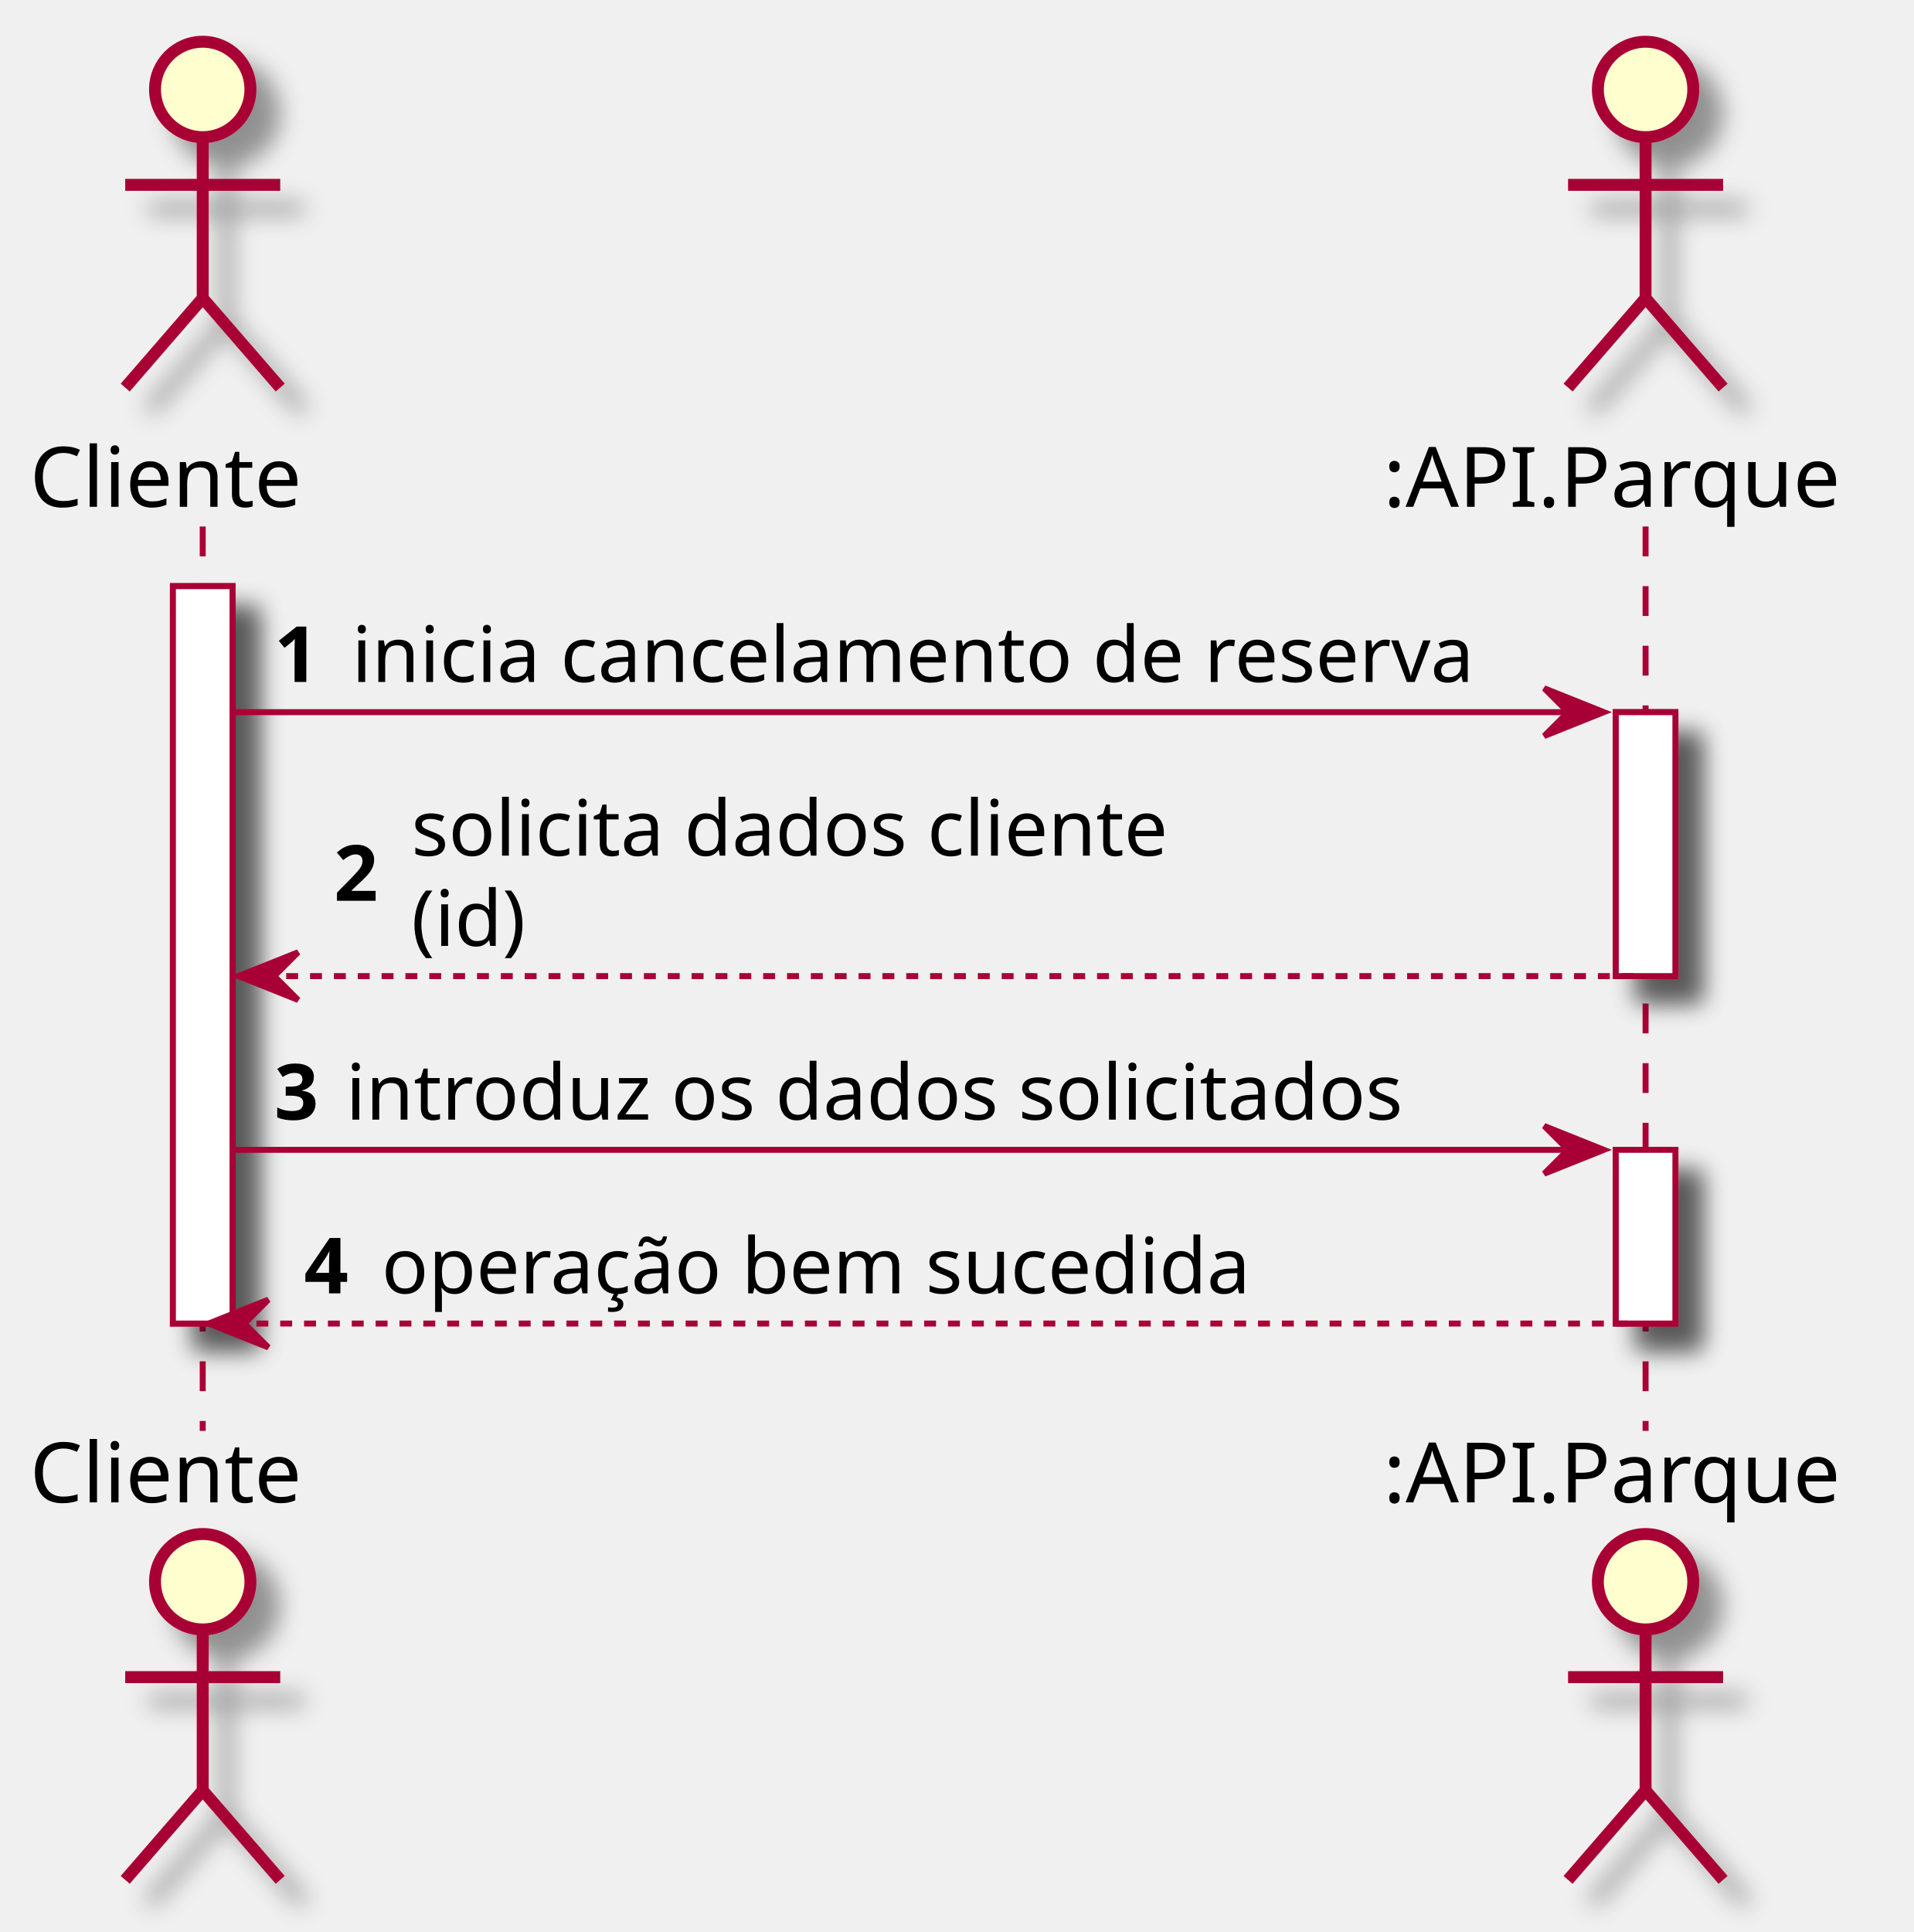
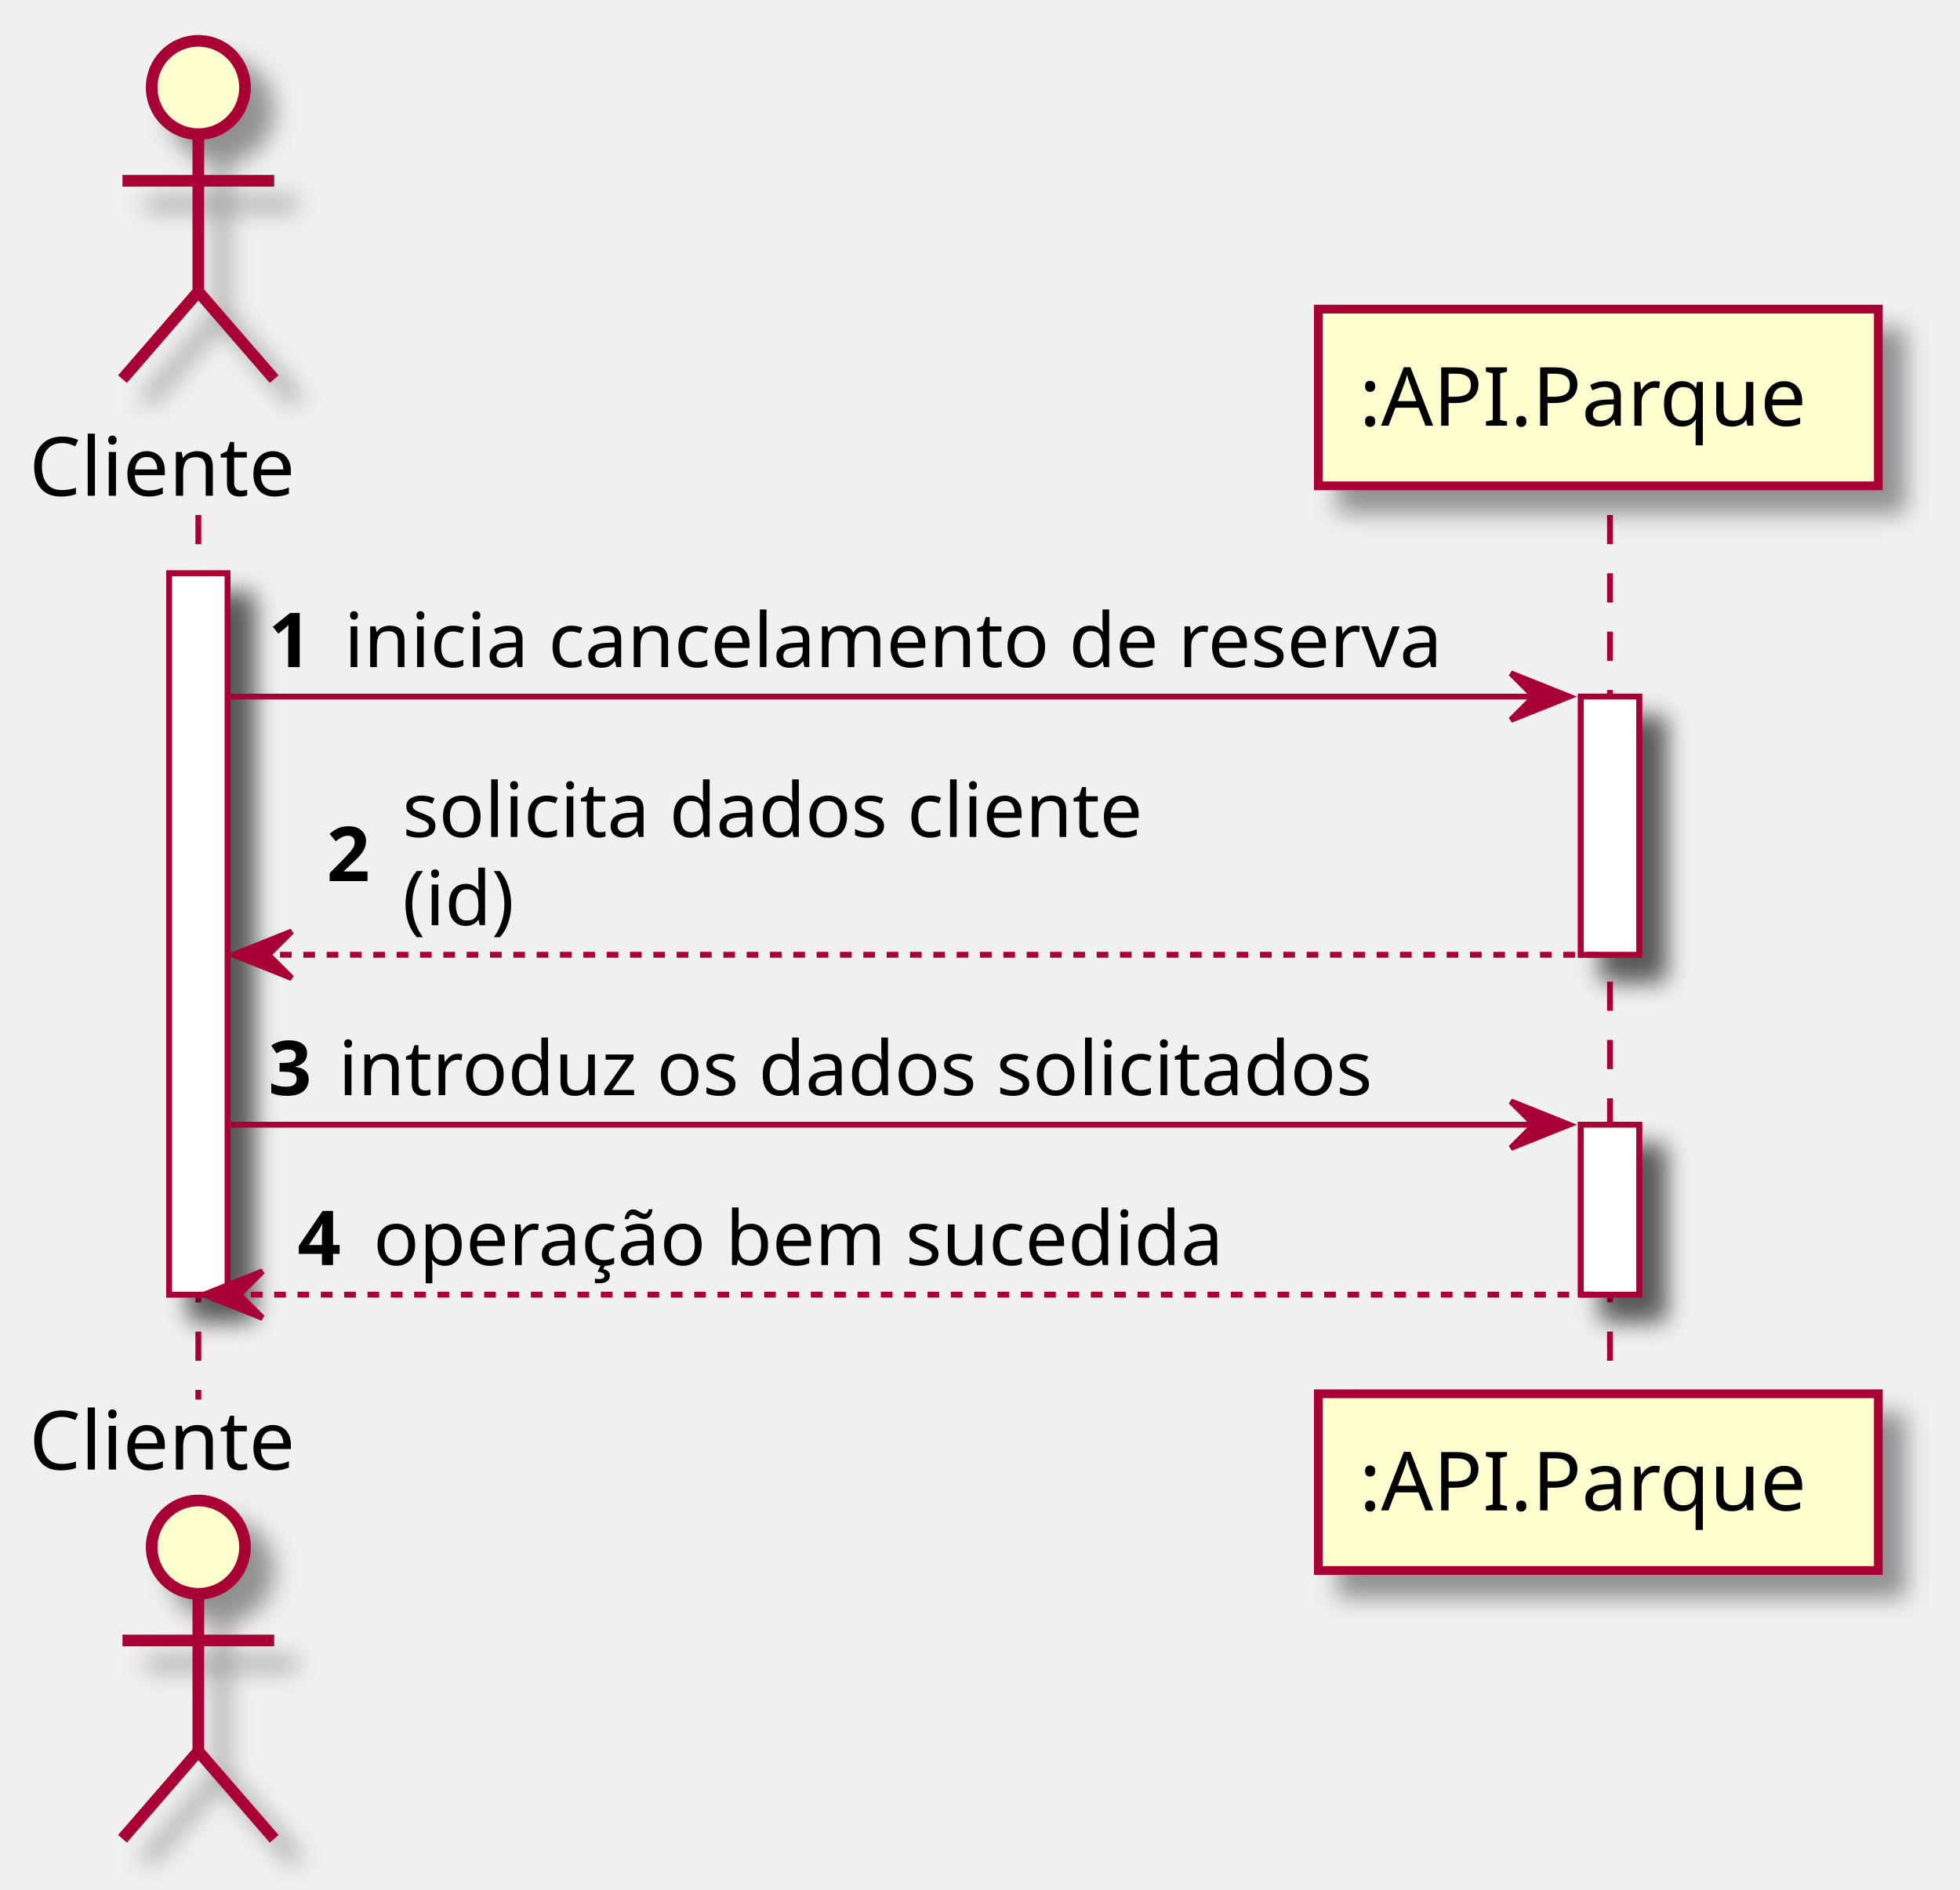
- <svg xmlns="http://www.w3.org/2000/svg" contentScriptType="application/ecmascript" contentStyleType="text/css" height="324px" preserveAspectRatio="none" style="width:321px;height:324px;" version="1.1" viewBox="0 0 321 324" width="321px" zoomAndPan="magnify">
+ <svg xmlns="http://www.w3.org/2000/svg" contentScriptType="application/ecmascript" contentStyleType="text/css" height="324px" preserveAspectRatio="none" style="width:336px;height:324px;" version="1.1" viewBox="0 0 336 324" width="336px" zoomAndPan="magnify">
  <defs>
-     <filter height="300%" id="f150g7pz8iy4g" width="300%" x="-1" y="-1">
+     <filter height="300%" id="f14127phs2xwou" width="300%" x="-1" y="-1">
      <feGaussianBlur result="blurOut" stdDeviation="2.0" />
      <feColorMatrix in="blurOut" result="blurOut2" type="matrix" values="0 0 0 0 0 0 0 0 0 0 0 0 0 0 0 0 0 0 .4 0" />
      <feOffset dx="4.0" dy="4.0" in="blurOut2" result="blurOut3" />
      <feBlend in="SourceGraphic" in2="blurOut3" mode="normal" />
    </filter>
  </defs>
  <g>
-     <rect fill="#FFFFFF" filter="url(#f150g7pz8iy4g)" height="123.664" style="stroke:#A80036;stroke-width:1.0;" width="10" x="29" y="98.297" />
-     <rect fill="#FFFFFF" filter="url(#f150g7pz8iy4g)" height="44.266" style="stroke:#A80036;stroke-width:1.0;" width="10" x="271" y="119.43" />
-     <rect fill="#FFFFFF" filter="url(#f150g7pz8iy4g)" height="29.133" style="stroke:#A80036;stroke-width:1.0;" width="10" x="271" y="192.828" />
+     <rect fill="#FFFFFF" filter="url(#f14127phs2xwou)" height="123.664" style="stroke:#A80036;stroke-width:1.0;" width="10" x="29" y="98.297" />
+     <rect fill="#FFFFFF" filter="url(#f14127phs2xwou)" height="44.266" style="stroke:#A80036;stroke-width:1.0;" width="10" x="271" y="119.43" />
+     <rect fill="#FFFFFF" filter="url(#f14127phs2xwou)" height="29.133" style="stroke:#A80036;stroke-width:1.0;" width="10" x="271" y="192.828" />
    <line style="stroke:#A80036;stroke-width:1.0;stroke-dasharray:5.0,5.0;" x1="34" x2="34" y1="88.297" y2="239.961" />
    <line style="stroke:#A80036;stroke-width:1.0;stroke-dasharray:5.0,5.0;" x1="276" x2="276" y1="88.297" y2="239.961" />
    <text fill="#000000" font-family="sans-serif" font-size="14" lengthAdjust="spacing" textLength="52" x="5" y="84.995">Cliente</text>
-     <ellipse cx="34" cy="15" fill="#FEFECE" filter="url(#f150g7pz8iy4g)" rx="8" ry="8" style="stroke:#A80036;stroke-width:2.0;" />
-     <path d="M34,23 L34,50 M21,31 L47,31 M34,50 L21,65 M34,50 L47,65 " fill="none" filter="url(#f150g7pz8iy4g)" style="stroke:#A80036;stroke-width:2.0;" />
+     <ellipse cx="34" cy="15" fill="#FEFECE" filter="url(#f14127phs2xwou)" rx="8" ry="8" style="stroke:#A80036;stroke-width:2.0;" />
+     <path d="M34,23 L34,50 M21,31 L47,31 M34,50 L21,65 M34,50 L47,65 " fill="none" filter="url(#f14127phs2xwou)" style="stroke:#A80036;stroke-width:2.0;" />
    <text fill="#000000" font-family="sans-serif" font-size="14" lengthAdjust="spacing" textLength="52" x="5" y="251.956">Cliente</text>
-     <ellipse cx="34" cy="265.258" fill="#FEFECE" filter="url(#f150g7pz8iy4g)" rx="8" ry="8" style="stroke:#A80036;stroke-width:2.0;" />
-     <path d="M34,273.258 L34,300.258 M21,281.258 L47,281.258 M34,300.258 L21,315.258 M34,300.258 L47,315.258 " fill="none" filter="url(#f150g7pz8iy4g)" style="stroke:#A80036;stroke-width:2.0;" />
-     <text fill="#000000" font-family="sans-serif" font-size="14" lengthAdjust="spacing" textLength="82" x="232" y="84.995">:API.Parque</text>
-     <ellipse cx="276" cy="15" fill="#FEFECE" filter="url(#f150g7pz8iy4g)" rx="8" ry="8" style="stroke:#A80036;stroke-width:2.0;" />
-     <path d="M276,23 L276,50 M263,31 L289,31 M276,50 L263,65 M276,50 L289,65 " fill="none" filter="url(#f150g7pz8iy4g)" style="stroke:#A80036;stroke-width:2.0;" />
-     <text fill="#000000" font-family="sans-serif" font-size="14" lengthAdjust="spacing" textLength="82" x="232" y="251.956">:API.Parque</text>
-     <ellipse cx="276" cy="265.258" fill="#FEFECE" filter="url(#f150g7pz8iy4g)" rx="8" ry="8" style="stroke:#A80036;stroke-width:2.0;" />
-     <path d="M276,273.258 L276,300.258 M263,281.258 L289,281.258 M276,300.258 L263,315.258 M276,300.258 L289,315.258 " fill="none" filter="url(#f150g7pz8iy4g)" style="stroke:#A80036;stroke-width:2.0;" />
-     <rect fill="#FFFFFF" filter="url(#f150g7pz8iy4g)" height="123.664" style="stroke:#A80036;stroke-width:1.0;" width="10" x="29" y="98.297" />
-     <rect fill="#FFFFFF" filter="url(#f150g7pz8iy4g)" height="44.266" style="stroke:#A80036;stroke-width:1.0;" width="10" x="271" y="119.43" />
-     <rect fill="#FFFFFF" filter="url(#f150g7pz8iy4g)" height="29.133" style="stroke:#A80036;stroke-width:1.0;" width="10" x="271" y="192.828" />
+     <ellipse cx="34" cy="265.258" fill="#FEFECE" filter="url(#f14127phs2xwou)" rx="8" ry="8" style="stroke:#A80036;stroke-width:2.0;" />
+     <path d="M34,273.258 L34,300.258 M21,281.258 L47,281.258 M34,300.258 L21,315.258 M34,300.258 L47,315.258 " fill="none" filter="url(#f14127phs2xwou)" style="stroke:#A80036;stroke-width:2.0;" />
+     <rect fill="#FEFECE" filter="url(#f14127phs2xwou)" height="30.297" style="stroke:#A80036;stroke-width:1.5;" width="96" x="226" y="53" />
+     <text fill="#000000" font-family="sans-serif" font-size="14" lengthAdjust="spacing" textLength="82" x="233" y="72.995">:API.Parque</text>
+     <rect fill="#FEFECE" filter="url(#f14127phs2xwou)" height="30.297" style="stroke:#A80036;stroke-width:1.5;" width="96" x="226" y="238.961" />
+     <text fill="#000000" font-family="sans-serif" font-size="14" lengthAdjust="spacing" textLength="82" x="233" y="258.956">:API.Parque</text>
+     <rect fill="#FFFFFF" filter="url(#f14127phs2xwou)" height="123.664" style="stroke:#A80036;stroke-width:1.0;" width="10" x="29" y="98.297" />
+     <rect fill="#FFFFFF" filter="url(#f14127phs2xwou)" height="44.266" style="stroke:#A80036;stroke-width:1.0;" width="10" x="271" y="119.43" />
+     <rect fill="#FFFFFF" filter="url(#f14127phs2xwou)" height="29.133" style="stroke:#A80036;stroke-width:1.0;" width="10" x="271" y="192.828" />
    <polygon fill="#A80036" points="259,115.43,269,119.43,259,123.43,263,119.43" style="stroke:#A80036;stroke-width:1.0;" />
    <line style="stroke:#A80036;stroke-width:1.0;" x1="39" x2="265" y1="119.43" y2="119.43" />
    <text fill="#000000" font-family="sans-serif" font-size="13" font-weight="bold" lengthAdjust="spacing" textLength="9" x="46" y="114.364">1</text>
    <text fill="#000000" font-family="sans-serif" font-size="13" lengthAdjust="spacing" textLength="200" x="59" y="114.364">inicia cancelamento de reserva</text>
    <polygon fill="#A80036" points="50,159.695,40,163.695,50,167.695,46,163.695" style="stroke:#A80036;stroke-width:1.0;" />
    <line style="stroke:#A80036;stroke-width:1.0;stroke-dasharray:2.0,2.0;" x1="44" x2="275" y1="163.695" y2="163.695" />
    <text fill="#000000" font-family="sans-serif" font-size="13" font-weight="bold" lengthAdjust="spacing" textLength="9" x="56" y="151.063">2</text>
    <text fill="#000000" font-family="sans-serif" font-size="13" lengthAdjust="spacing" textLength="133" x="69" y="143.497">solicita dados cliente</text>
    <text fill="#000000" font-family="sans-serif" font-size="13" lengthAdjust="spacing" textLength="21" x="69" y="158.629">(id)</text>
    <polygon fill="#A80036" points="259,188.828,269,192.828,259,196.828,263,192.828" style="stroke:#A80036;stroke-width:1.0;" />
    <line style="stroke:#A80036;stroke-width:1.0;" x1="39" x2="265" y1="192.828" y2="192.828" />
    <text fill="#000000" font-family="sans-serif" font-size="13" font-weight="bold" lengthAdjust="spacing" textLength="8" x="46" y="187.762">3</text>
    <text fill="#000000" font-family="sans-serif" font-size="13" lengthAdjust="spacing" textLength="185" x="58" y="187.762">introduz os dados solicitados</text>
    <polygon fill="#A80036" points="45,217.961,35,221.961,45,225.961,41,221.961" style="stroke:#A80036;stroke-width:1.0;" />
    <line style="stroke:#A80036;stroke-width:1.0;stroke-dasharray:2.0,2.0;" x1="39" x2="275" y1="221.961" y2="221.961" />
    <text fill="#000000" font-family="sans-serif" font-size="13" font-weight="bold" lengthAdjust="spacing" textLength="9" x="51" y="216.895">4</text>
    <text fill="#000000" font-family="sans-serif" font-size="13" lengthAdjust="spacing" textLength="154" x="64" y="216.895">operação bem sucedida</text>
  </g>
</svg>
